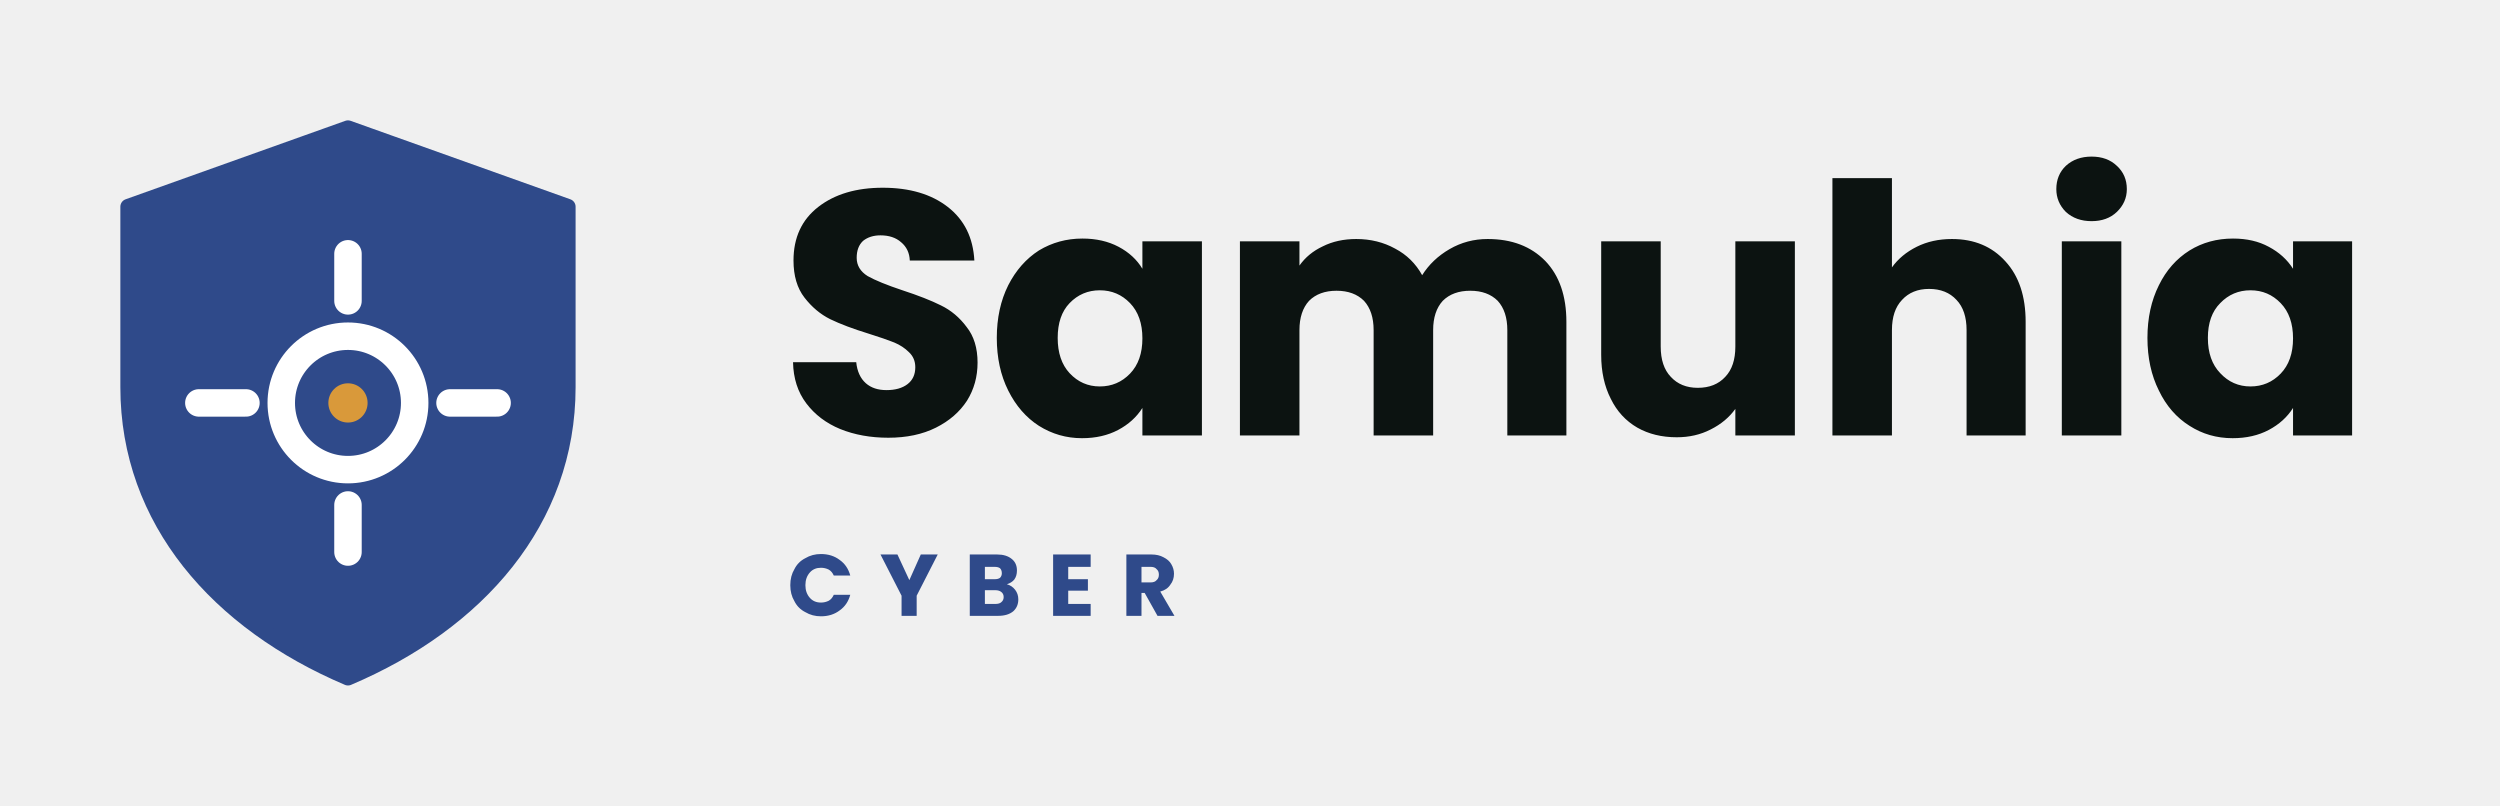
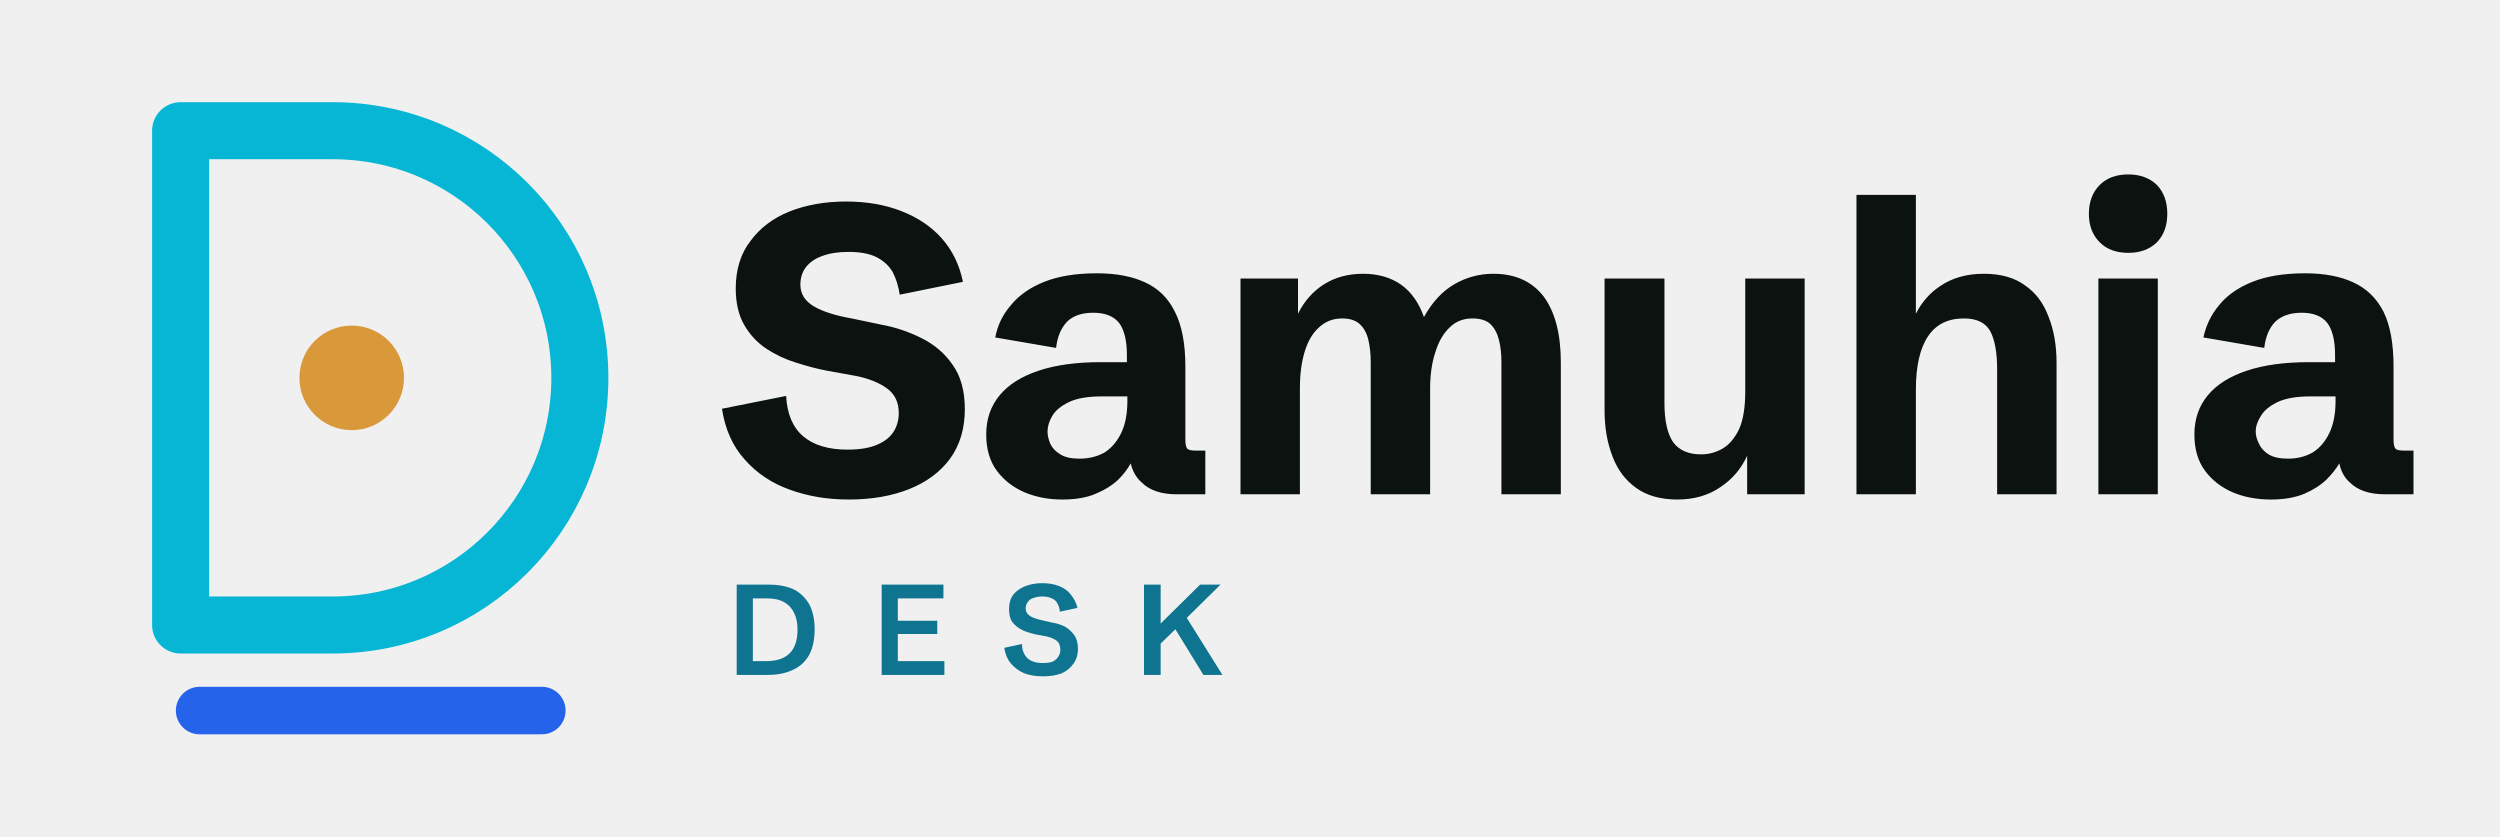
- <svg xmlns="http://www.w3.org/2000/svg" viewBox="0 0 546 176" role="img" aria-label="Samuhia CYBER">
-   <g transform="translate(7.43 19.43) scale(0.8571)">
-     <path d="M80 10L136 30V76C136 110 113 136 80 150C47 136 24 110 24 76V30Z" fill="#2F4A8A" stroke="#2F4A8A" stroke-width="4" stroke-linejoin="round" />
-     <g fill="none" stroke="#FFFFFF" stroke-width="7" stroke-linecap="round">
-       <circle cx="80" cy="80" r="17" />
-       <path d="M80 42V54M80 106V118M42 80H54M106 80H118" />
-     </g>
-     <circle cx="80" cy="80" r="5" fill="#D9993A" />
+ <svg xmlns="http://www.w3.org/2000/svg" viewBox="0 0 526 176" role="img" aria-label="Samuhia Desk">
+   <g transform="translate(-2 -0.5)">
+     <path d="M40 28H72A52 52 0 0 1 72 132H40Z" fill="none" stroke="#06B6D4" stroke-width="12" stroke-linejoin="round" />
+     <circle cx="76" cy="80" r="11" fill="#D9993A" />
+     <path d="M44 150H116" fill="none" stroke="#2563EB" stroke-width="10" stroke-linecap="round" />
  </g>
-   <path d="M173.2 79.1H187.0Q187.3 82.1 189.1 83.7Q190.8 85.2 193.6 85.2Q196.5 85.2 198.2 83.9Q199.9 82.6 199.9 80.2Q199.9 78.2 198.5 76.9Q197.2 75.6 195.3 74.8Q193.3 74.0 189.8 72.9Q184.6 71.3 181.3 69.7Q178.1 68.1 175.7 65.0Q173.3 61.9 173.3 56.9Q173.3 49.4 178.7 45.2Q184.1 41.0 192.8 41.0Q201.6 41.0 207.0 45.2Q212.4 49.4 212.8 56.9H198.7Q198.6 54.4 196.8 52.9Q195.1 51.4 192.3 51.4Q190.0 51.4 188.5 52.6Q187.1 53.9 187.1 56.3Q187.1 58.8 189.5 60.3Q192.0 61.7 197.1 63.4Q202.3 65.1 205.5 66.7Q208.8 68.3 211.1 71.4Q213.5 74.4 213.5 79.2Q213.5 83.8 211.2 87.5Q208.8 91.2 204.4 93.4Q200.0 95.6 194.0 95.6Q188.2 95.6 183.5 93.7Q178.9 91.8 176.1 88.1Q173.3 84.4 173.2 79.1Z M236.4 52.1Q240.9 52.1 244.3 53.9Q247.7 55.7 249.5 58.7V52.7H262.5V95.1H249.5V89.1Q247.6 92.1 244.2 93.9Q240.8 95.7 236.3 95.7Q231.2 95.7 226.9 93.0Q222.7 90.3 220.2 85.3Q217.7 80.3 217.7 73.8Q217.7 67.3 220.2 62.3Q222.7 57.4 226.9 54.7Q231.2 52.1 236.4 52.1ZM240.2 63.4Q236.3 63.4 233.6 66.2Q231.0 68.9 231.0 73.8Q231.0 78.7 233.6 81.5Q236.3 84.4 240.2 84.4Q244.1 84.4 246.8 81.6Q249.5 78.8 249.5 73.9Q249.5 69.0 246.8 66.2Q244.1 63.4 240.2 63.4Z M342.1 70.3V95.1H329.2V72.1Q329.2 68.0 327.1 65.7Q324.9 63.5 321.1 63.5Q317.3 63.5 315.1 65.7Q313.0 68.0 313.0 72.1V95.1H300.0V72.1Q300.0 68.0 297.9 65.7Q295.7 63.5 291.9 63.5Q288.1 63.5 285.9 65.7Q283.8 68.0 283.8 72.1V95.1H270.8V52.7H283.8V58.0Q285.7 55.3 288.9 53.8Q292.1 52.2 296.2 52.2Q300.9 52.2 304.7 54.3Q308.5 56.3 310.6 60.1Q312.8 56.6 316.6 54.4Q320.4 52.2 324.9 52.2Q332.8 52.2 337.5 57.0Q342.1 61.8 342.1 70.3Z M392.0 52.7V95.1H379.0V89.3Q377.0 92.1 373.6 93.8Q370.3 95.5 366.2 95.5Q361.3 95.5 357.6 93.4Q353.8 91.2 351.8 87.1Q349.7 83.0 349.7 77.5V52.7H362.7V75.7Q362.7 80.0 364.9 82.3Q367.1 84.7 370.8 84.7Q374.6 84.7 376.8 82.3Q379.0 80.0 379.0 75.7V52.7Z M442.4 70.3V95.1H429.5V72.1Q429.5 67.8 427.3 65.5Q425.1 63.1 421.3 63.1Q417.6 63.1 415.4 65.5Q413.2 67.8 413.2 72.1V95.1H400.2V38.9H413.2V58.4Q415.2 55.6 418.6 53.9Q422.0 52.2 426.3 52.2Q433.6 52.2 438.0 57.1Q442.4 61.9 442.4 70.3Z M449.1 41.3Q449.1 38.2 451.2 36.2Q453.4 34.2 456.8 34.2Q460.2 34.2 462.3 36.2Q464.5 38.2 464.5 41.3Q464.5 44.2 462.3 46.3Q460.2 48.3 456.8 48.3Q453.4 48.3 451.2 46.3Q449.1 44.2 449.1 41.3ZM463.3 52.7V95.1H450.3V52.7Z M487.7 52.1Q492.2 52.1 495.5 53.9Q498.9 55.7 500.8 58.7V52.7H513.7V95.1H500.8V89.1Q498.9 92.1 495.5 93.9Q492.1 95.7 487.6 95.7Q482.4 95.7 478.2 93.0Q473.9 90.3 471.5 85.3Q469.0 80.3 469.0 73.8Q469.0 67.3 471.5 62.3Q473.9 57.4 478.2 54.7Q482.4 52.1 487.7 52.1ZM491.5 63.4Q487.6 63.4 484.9 66.2Q482.2 68.9 482.2 73.8Q482.2 78.7 484.9 81.5Q487.6 84.4 491.5 84.4Q495.4 84.4 498.1 81.6Q500.8 78.8 500.8 73.9Q500.8 69.0 498.1 66.2Q495.4 63.4 491.5 63.4Z" fill="#0C1311" />
-   <path d="M179.3 121.0Q181.7 121.0 183.4 122.3Q185.1 123.5 185.7 125.7H182.1Q181.7 124.8 181.0 124.4Q180.2 124.0 179.3 124.0Q177.8 124.0 176.9 125.0Q175.9 126.1 175.9 127.8Q175.9 129.5 176.9 130.6Q177.8 131.6 179.3 131.6Q180.2 131.6 181.0 131.2Q181.7 130.8 182.1 129.9H185.7Q185.1 132.1 183.4 133.3Q181.7 134.6 179.3 134.6Q177.4 134.6 175.9 133.7Q174.3 132.9 173.5 131.3Q172.6 129.8 172.6 127.8Q172.6 125.8 173.5 124.3Q174.3 122.7 175.9 121.9Q177.4 121.0 179.3 121.0Z M204.8 121.1 200.2 130.1V134.5H196.9V130.1L192.3 121.1H196.0L198.6 126.7L201.1 121.1Z M222.4 130.9Q222.4 132.5 221.3 133.5Q220.1 134.5 218.0 134.5H211.8V121.1H217.8Q219.8 121.1 221.0 122.1Q222.1 123.0 222.1 124.6Q222.1 125.8 221.5 126.6Q220.9 127.3 219.9 127.6Q221.0 127.9 221.7 128.8Q222.4 129.7 222.4 130.9ZM215.1 126.5H217.2Q218.0 126.5 218.4 126.2Q218.8 125.8 218.8 125.2Q218.8 124.5 218.4 124.1Q218.0 123.8 217.2 123.8H215.1ZM219.2 130.4Q219.2 129.7 218.7 129.3Q218.2 128.9 217.4 128.9H215.1V131.9H217.4Q218.3 131.9 218.7 131.5Q219.2 131.1 219.2 130.4Z M233.3 123.8V126.5H237.6V129.0H233.3V131.9H238.2V134.5H230.0V121.1H238.2V123.8Z M252.8 134.5 250.0 129.5H249.3V134.5H246.0V121.1H251.5Q253.0 121.1 254.1 121.7Q255.3 122.3 255.8 123.2Q256.4 124.2 256.4 125.3Q256.4 126.7 255.6 127.7Q254.9 128.8 253.4 129.2L256.5 134.5ZM249.3 127.2H251.3Q252.2 127.2 252.6 126.7Q253.1 126.3 253.1 125.5Q253.1 124.7 252.6 124.3Q252.2 123.8 251.3 123.8H249.3Z" fill="#2F4A8A" />
+   <path d="M178.6 105.1Q171.8 105.1 166.1 103.0Q160.5 101.0 156.7 96.7Q152.9 92.5 151.9 86.0L165.4 83.3Q165.7 89.0 169.0 91.8Q172.3 94.6 178.3 94.6Q182.3 94.6 184.7 93.5Q187.0 92.5 188.1 90.7Q189.1 89.0 189.1 86.9Q189.1 83.5 186.6 81.7Q184.1 79.9 180.1 79.1L174.0 78.0Q170.9 77.4 167.5 76.3Q164.2 75.3 161.3 73.4Q158.4 71.5 156.6 68.4Q154.8 65.3 154.8 60.7Q154.8 54.7 157.9 50.7Q160.9 46.6 166.1 44.5Q171.4 42.4 178.0 42.4Q184.5 42.4 189.6 44.4Q194.8 46.4 198.1 50.1Q201.5 53.9 202.6 59.3L189.3 62.0Q188.9 59.3 187.8 57.2Q186.6 55.2 184.4 54.1Q182.2 53.0 178.5 53.0Q175.2 53.0 172.9 53.9Q170.7 54.7 169.5 56.3Q168.4 57.8 168.4 59.9Q168.4 62.8 171.3 64.5Q174.1 66.1 179.2 67.0L185.4 68.3Q189.8 69.1 193.8 71.1Q197.9 73.1 200.4 76.7Q203.0 80.3 203.0 86.1Q203.0 92.2 199.9 96.5Q196.8 100.7 191.3 102.9Q185.8 105.1 178.6 105.1Z M223.5 105.1Q219.2 105.1 215.6 103.6Q211.9 102.0 209.7 99.0Q207.5 96.0 207.5 91.4Q207.5 86.6 210.3 83.2Q213.1 79.8 218.5 78.0Q223.9 76.2 231.5 76.2H237.1V74.7Q237.1 70.2 235.5 68.0Q233.8 65.8 230.0 65.8Q226.4 65.8 224.5 67.7Q222.6 69.7 222.2 73.2L209.4 71.0Q210.1 67.2 212.7 64.2Q215.2 61.1 219.7 59.3Q224.2 57.5 230.8 57.5Q236.8 57.5 240.9 59.4Q245.1 61.3 247.2 65.6Q249.4 69.9 249.4 77.1V92.5Q249.4 93.9 249.8 94.4Q250.2 94.8 251.5 94.8H253.6V104.0H247.6Q242.7 104.0 240.2 101.5Q238.5 100.0 237.9 97.5Q236.9 99.3 235.3 100.9Q233.4 102.7 230.5 103.9Q227.7 105.1 223.5 105.1ZM227.1 96.5Q230.1 96.5 232.4 95.2Q234.6 93.8 235.9 91.1Q237.2 88.4 237.2 84.4V83.4H231.9Q227.4 83.4 224.9 84.6Q222.4 85.8 221.4 87.5Q220.4 89.2 220.4 90.8Q220.4 92.0 221.0 93.4Q221.6 94.7 223.1 95.6Q224.5 96.5 227.1 96.5Z M261.0 104.0V58.6H273.1V66.0Q275.1 62.0 278.6 59.8Q282.1 57.6 286.8 57.6Q291.5 57.6 294.8 59.9Q298.0 62.2 299.6 66.7Q302.2 62.0 306.0 59.8Q309.8 57.6 314.2 57.6Q321.1 57.6 324.8 62.4Q328.4 67.3 328.4 76.3V104.0H315.9V76.2Q315.9 73.6 315.4 71.6Q314.9 69.5 313.6 68.2Q312.3 67.0 309.8 67.0Q306.9 67.0 305.0 68.9Q303.0 70.8 302.0 74.1Q300.9 77.4 300.9 81.7V104.0H288.4V76.2Q288.4 73.6 287.9 71.5Q287.4 69.4 286.1 68.2Q284.8 67.0 282.4 67.0Q279.5 67.0 277.5 68.9Q275.5 70.7 274.5 74.0Q273.5 77.3 273.5 81.7V104.0Z M352.9 105.1Q347.7 105.1 344.3 102.7Q340.9 100.3 339.3 96.1Q337.6 91.8 337.6 86.3V58.6H350.2V84.8Q350.2 90.3 352.0 93.0Q353.9 95.6 357.9 95.6Q360.3 95.6 362.4 94.4Q364.5 93.2 365.9 90.3Q367.2 87.4 367.2 82.4V58.6H379.7V104.0H367.6V95.9Q365.7 100.0 362.1 102.4Q358.3 105.1 352.9 105.1Z M390.6 104.0V41.0H403.1V66.0Q405.0 62.3 408.2 60.2Q412.0 57.6 417.4 57.6Q422.7 57.6 426.0 60.0Q429.4 62.3 431.0 66.6Q432.7 70.8 432.7 76.4V104.0H420.2V77.8Q420.2 72.3 418.7 69.6Q417.2 67.0 413.2 67.0Q408.2 67.0 405.7 70.7Q403.1 74.5 403.1 82.0V104.0Z M441.5 104.0V58.6H454.0V104.0ZM447.8 53.2Q444.0 53.2 441.8 51.0Q439.5 48.7 439.5 45.0Q439.5 41.2 441.8 38.9Q444.0 36.7 447.8 36.7Q451.5 36.7 453.8 38.9Q456.0 41.2 456.0 45.0Q456.0 48.7 453.8 51.0Q451.5 53.2 447.8 53.2Z M477.8 105.1Q473.4 105.1 469.8 103.6Q466.1 102.0 463.9 99.0Q461.7 96.0 461.7 91.4Q461.7 86.6 464.5 83.2Q467.3 79.8 472.7 78.0Q478.1 76.2 485.7 76.2H491.3V74.7Q491.3 70.2 489.7 68.0Q488.0 65.8 484.3 65.8Q480.7 65.8 478.7 67.7Q476.8 69.7 476.4 73.2L463.6 71.0Q464.4 67.2 466.9 64.2Q469.4 61.1 473.9 59.3Q478.4 57.5 485.0 57.5Q491.0 57.5 495.1 59.4Q499.3 61.3 501.5 65.6Q503.6 69.9 503.6 77.1V92.5Q503.6 93.9 504.0 94.4Q504.4 94.8 505.7 94.8H507.8V104.0H501.8Q496.9 104.0 494.4 101.5Q492.7 100.0 492.2 97.5Q491.1 99.3 489.5 100.9Q487.6 102.7 484.8 103.9Q481.9 105.1 477.8 105.1ZM481.4 96.5Q484.3 96.5 486.6 95.2Q488.8 93.8 490.1 91.1Q491.4 88.4 491.4 84.4V83.4H486.2Q481.7 83.4 479.2 84.6Q476.7 85.8 475.7 87.5Q474.6 89.2 474.6 90.8Q474.6 92.0 475.3 93.4Q475.9 94.7 477.3 95.6Q478.8 96.5 481.4 96.5Z" fill="#0B1210" />
+   <path d="M155.0 142.0V123.0H161.6Q165.0 123.0 167.2 124.1Q169.3 125.3 170.4 127.4Q171.4 129.5 171.4 132.4Q171.4 135.6 170.3 137.7Q169.1 139.9 166.9 140.9Q164.7 142.0 161.5 142.0ZM158.4 139.1H161.2Q167.8 139.1 167.8 132.5Q167.8 130.4 167.1 129.0Q166.4 127.5 165.0 126.7Q163.6 125.9 161.3 125.9H158.4Z M185.5 142.0V123.0H198.5V125.9H188.9V130.6H197.2V133.4H188.9V139.1H198.7V142.0Z M219.5 142.3Q217.3 142.3 215.6 141.7Q213.9 141.0 212.7 139.6Q211.6 138.3 211.3 136.3L215.0 135.5Q215.1 137.5 216.2 138.5Q217.3 139.5 219.4 139.5Q220.7 139.5 221.5 139.2Q222.3 138.8 222.7 138.1Q223.1 137.5 223.1 136.7Q223.1 135.4 222.3 134.8Q221.5 134.2 220.2 133.9L218.0 133.5Q217.1 133.3 216.2 133.0Q215.2 132.7 214.3 132.1Q213.4 131.5 212.8 130.6Q212.3 129.6 212.3 128.2Q212.3 126.3 213.2 125.1Q214.2 123.9 215.8 123.3Q217.4 122.7 219.3 122.7Q221.3 122.7 222.8 123.3Q224.4 123.9 225.3 125.1Q226.3 126.3 226.7 127.9L223.0 128.7Q222.9 127.7 222.5 127.0Q222.1 126.2 221.3 125.9Q220.5 125.5 219.3 125.5Q218.3 125.5 217.5 125.8Q216.7 126.0 216.3 126.6Q215.8 127.2 215.8 128.0Q215.8 129.0 216.7 129.6Q217.5 130.1 219.2 130.5L221.4 131.0Q222.7 131.2 224.0 131.8Q225.2 132.5 226.0 133.6Q226.8 134.7 226.8 136.5Q226.8 138.4 225.8 139.7Q224.9 141.0 223.3 141.7Q221.6 142.3 219.5 142.3Z M240.7 142.0V123.0H244.2V131.2L252.5 123.0H256.8L249.7 130.0L257.2 142.0H253.2L247.3 132.4L244.2 135.4V142.0Z" fill="#0E7490" />
</svg>
